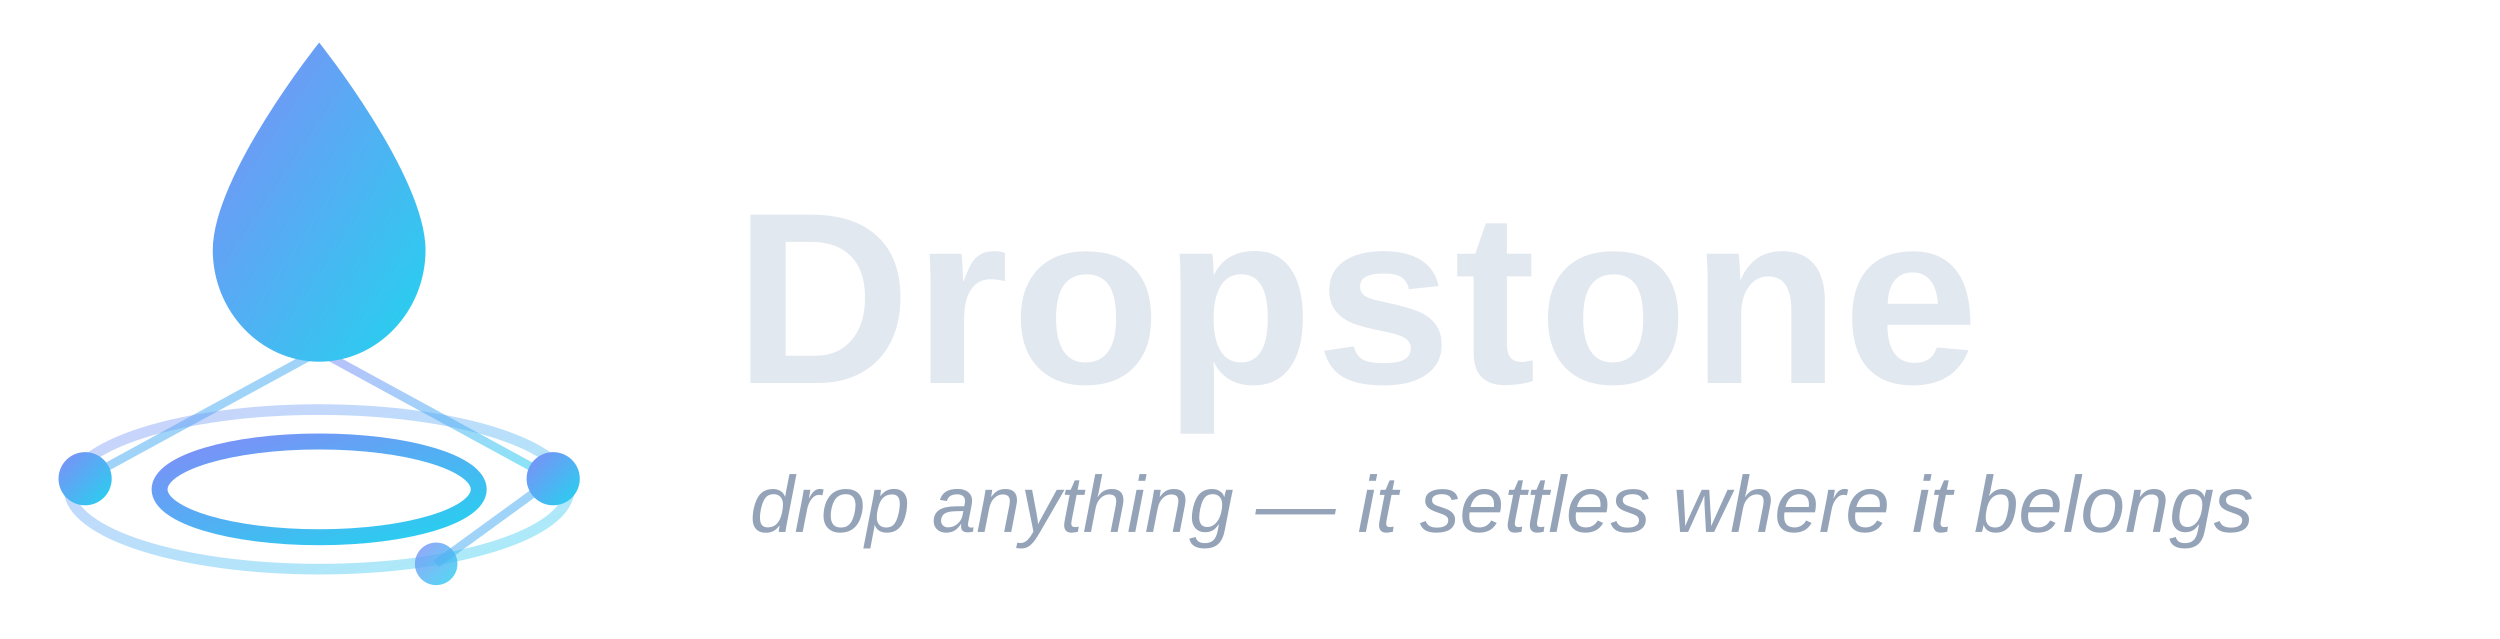
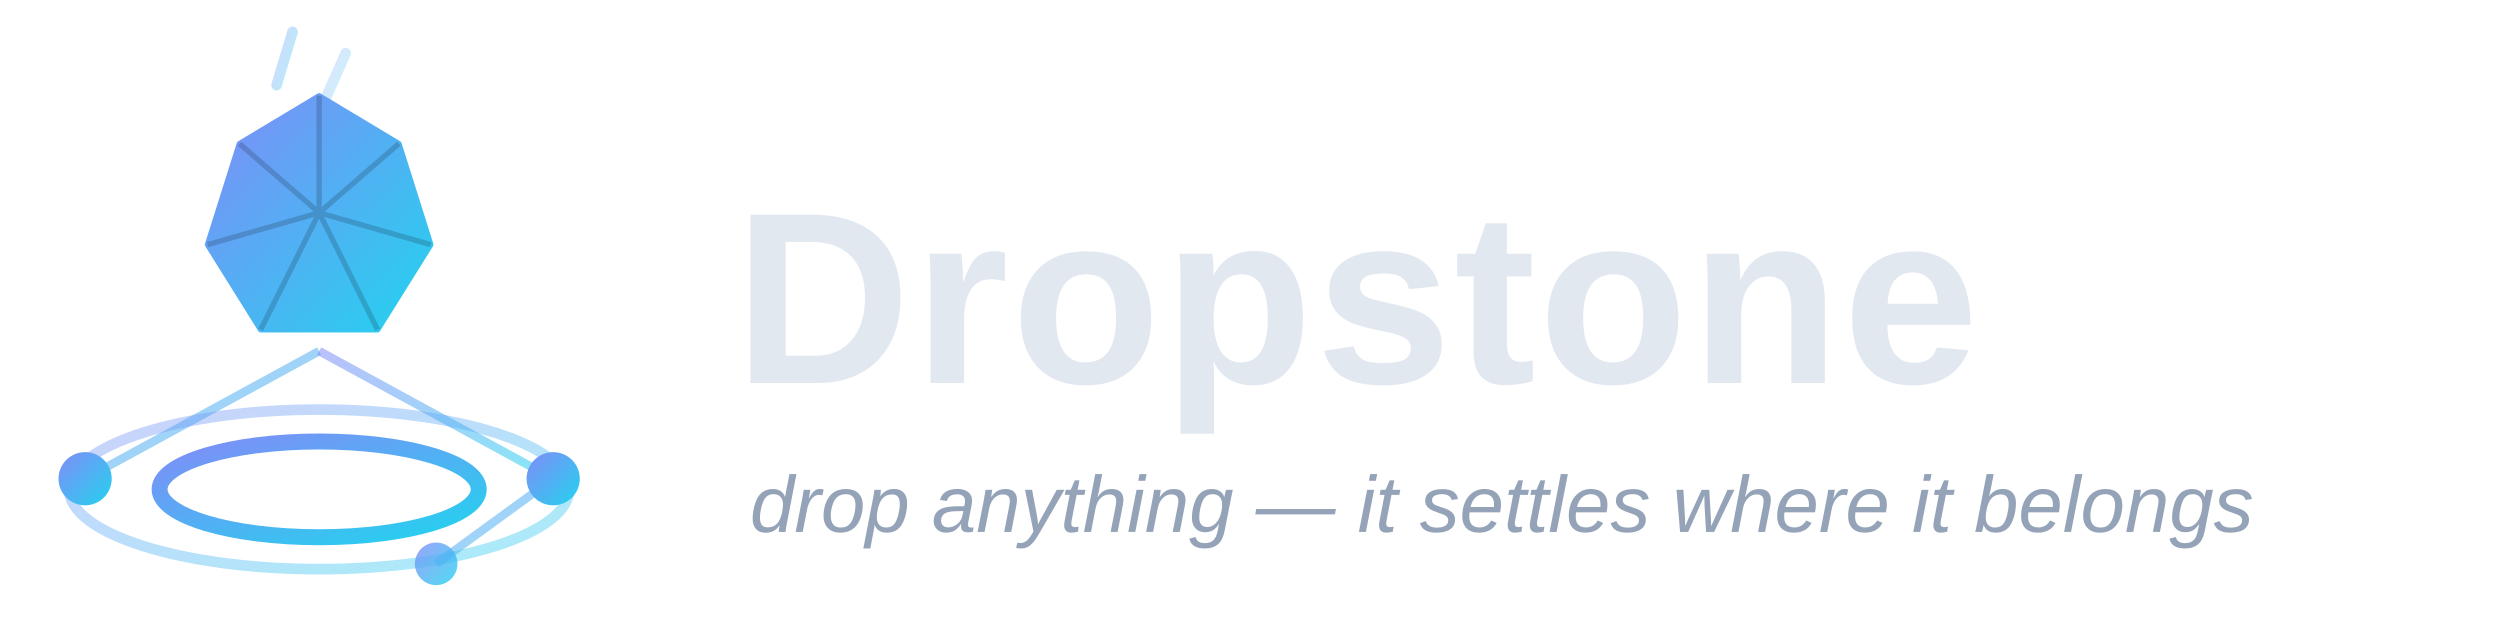
<svg xmlns="http://www.w3.org/2000/svg" viewBox="0 0 470 120" role="img" aria-label="Dropstone logo">
  <defs>
    <linearGradient id="ds-grad" x1="0" y1="0" x2="1" y2="1">
      <stop offset="0%" stop-color="#818cf8" />
      <stop offset="100%" stop-color="#22d3ee" />
    </linearGradient>
  </defs>
  <g>
    <line x1="60" y1="66" x2="16" y2="90" stroke="url(#ds-grad)" stroke-width="1.6" opacity="0.55" />
    <line x1="60" y1="66" x2="104" y2="90" stroke="url(#ds-grad)" stroke-width="1.6" opacity="0.55" />
    <line x1="104" y1="90" x2="82" y2="106" stroke="url(#ds-grad)" stroke-width="1.6" opacity="0.55" />
    <ellipse cx="60" cy="92" rx="30" ry="9" fill="none" stroke="url(#ds-grad)" stroke-width="3" />
    <ellipse cx="60" cy="92" rx="47" ry="15" fill="none" stroke="url(#ds-grad)" stroke-width="2" opacity="0.4" />
-     <path d="M60 8 C60 8 40 33 40 47 C40 58.5 49 68 60 68 C71 68 80 58.5 80 47 C80 33 60 8 60 8 Z" fill="url(#ds-grad)" />
+     <line x1="55" y1="6" x2="52" y2="16" stroke="url(#ds-grad)" stroke-width="2" opacity="0.35" stroke-linecap="round" />
+     <line x1="65" y1="10" x2="61" y2="19" stroke="url(#ds-grad)" stroke-width="2" opacity="0.25" stroke-linecap="round" />
+     <path d="M60 18 L75 27 L81 46 L71 62 L49 62 L39 46 L45 27 Z" fill="url(#ds-grad)" stroke="url(#ds-grad)" stroke-width="1" stroke-linejoin="round" />
+     <path d="M60 18 L60 40 M75 27 L60 40 M81 46 L60 40 M71 62 L60 40 M49 62 L60 40 M39 46 L60 40 M45 27 L60 40" fill="none" stroke="#0f172a" stroke-width="1" opacity="0.2" />
    <circle cx="16" cy="90" r="5" fill="url(#ds-grad)" />
    <circle cx="104" cy="90" r="5" fill="url(#ds-grad)" />
    <circle cx="82" cy="106" r="4" fill="url(#ds-grad)" opacity="0.8" />
  </g>
  <text x="138" y="72" font-family="'Segoe UI', -apple-system, 'Helvetica Neue', Arial, sans-serif" font-size="46" font-weight="700" letter-spacing="0.5" fill="#e2e8f0">Dropstone</text>
  <text x="141" y="100" font-family="'Segoe UI', -apple-system, 'Helvetica Neue', Arial, sans-serif" font-size="15" font-style="italic" fill="#94a3b8">drop anything — it settles where it belongs</text>
</svg>
